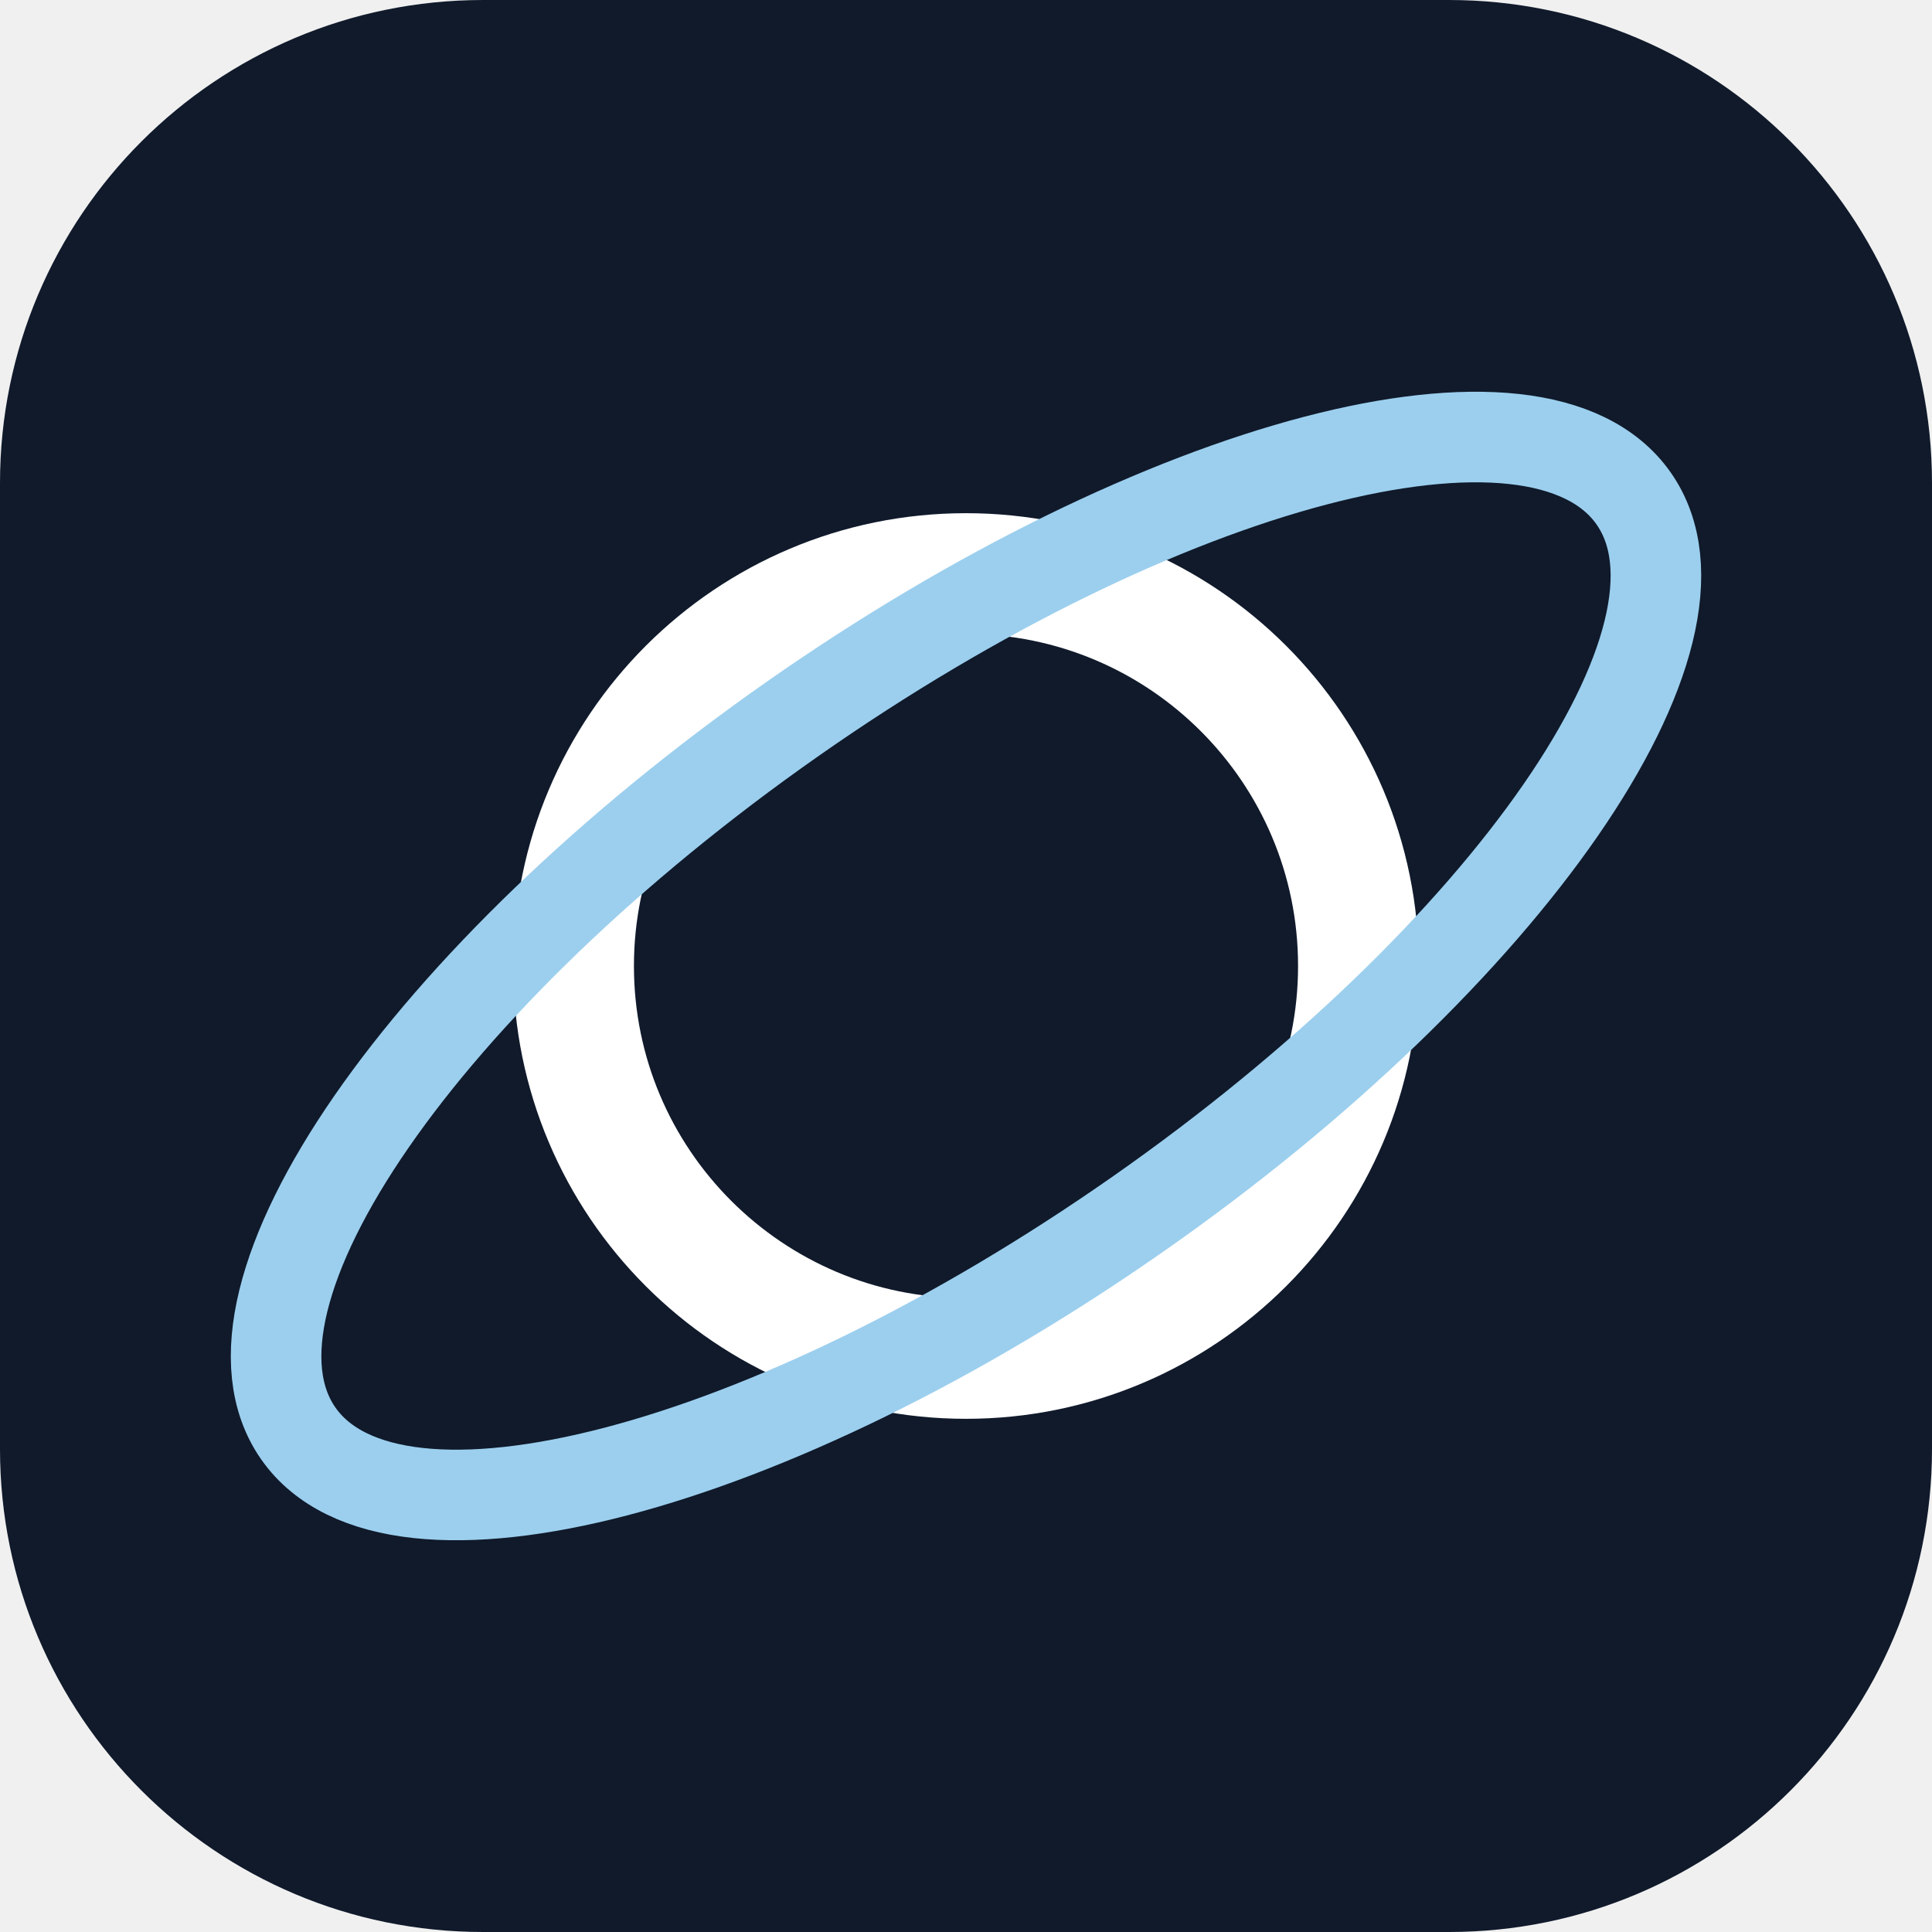
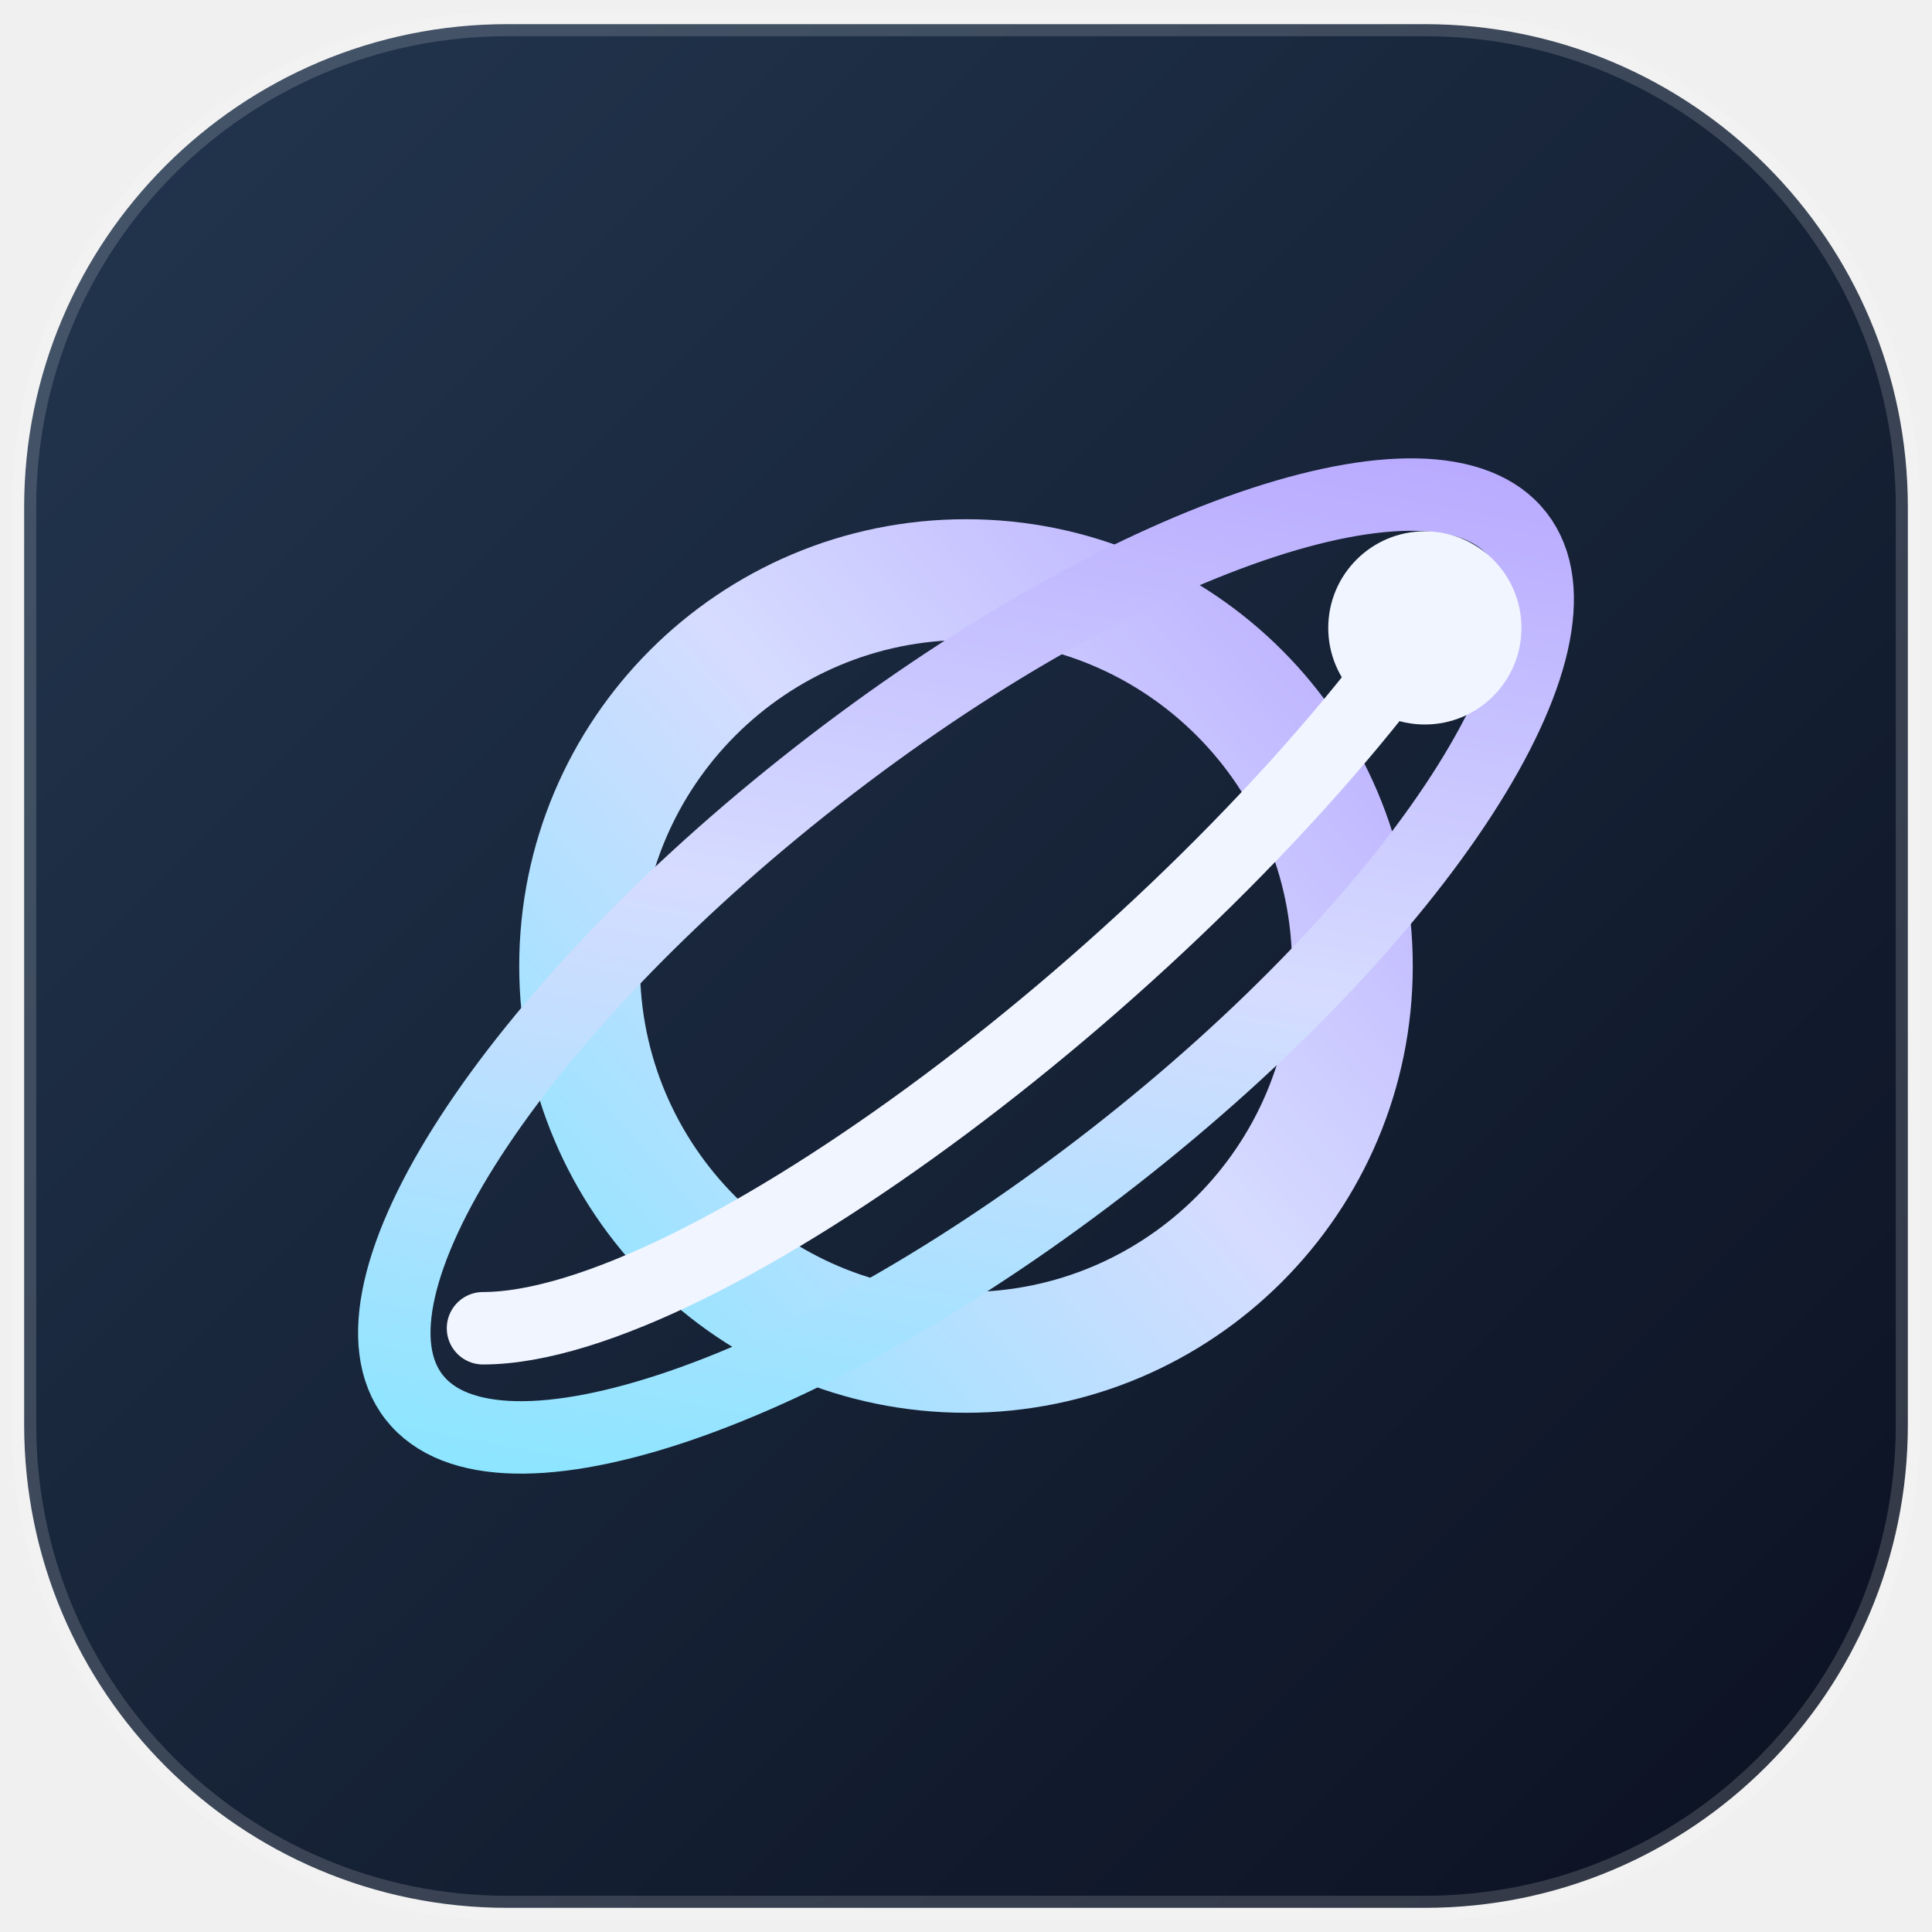
- <svg xmlns="http://www.w3.org/2000/svg" viewBox="0 0 64 64">
-   <rect width="64" height="64" rx="16" fill="#101a2b" />
-   <circle cx="32" cy="32" r="13" fill="none" stroke="white" stroke-width="4" />
-   <ellipse cx="32" cy="32" rx="27" ry="10" transform="rotate(-35 32 32)" fill="none" stroke="#9ccfee" stroke-width="3" />
+ <svg xmlns="http://www.w3.org/2000/svg" viewBox="0 0 80 80" fill="none">
+   <defs>
+     <linearGradient id="tile" x2="80" y2="80" gradientUnits="userSpaceOnUse">
+       <stop stop-color="#233750" />
+       <stop offset="1" stop-color="#0b1020" />
+     </linearGradient>
+     <linearGradient id="orbit" x1="18" y1="58" x2="61" y2="20" gradientUnits="userSpaceOnUse">
+       <stop stop-color="#80e7ff" />
+       <stop offset=".52" stop-color="#d6dcff" />
+       <stop offset="1" stop-color="#b3a0ff" />
+     </linearGradient>
+   </defs>
+   <rect x="1" y="1" width="78" height="78" rx="20" fill="url(#tile)" stroke="#ffffff" stroke-opacity=".16" />
+   <circle cx="40" cy="40" r="16" stroke="url(#orbit)" stroke-width="5" />
+   <ellipse cx="40" cy="40" rx="29" ry="10" transform="rotate(-38 40 40)" stroke="url(#orbit)" stroke-width="3" />
+   <path d="M20 55C29 55 49 40 59 26" stroke="#f1f5ff" stroke-width="3" stroke-linecap="round" />
+   <circle cx="59" cy="26" r="4" fill="#f1f5ff" />
</svg>
